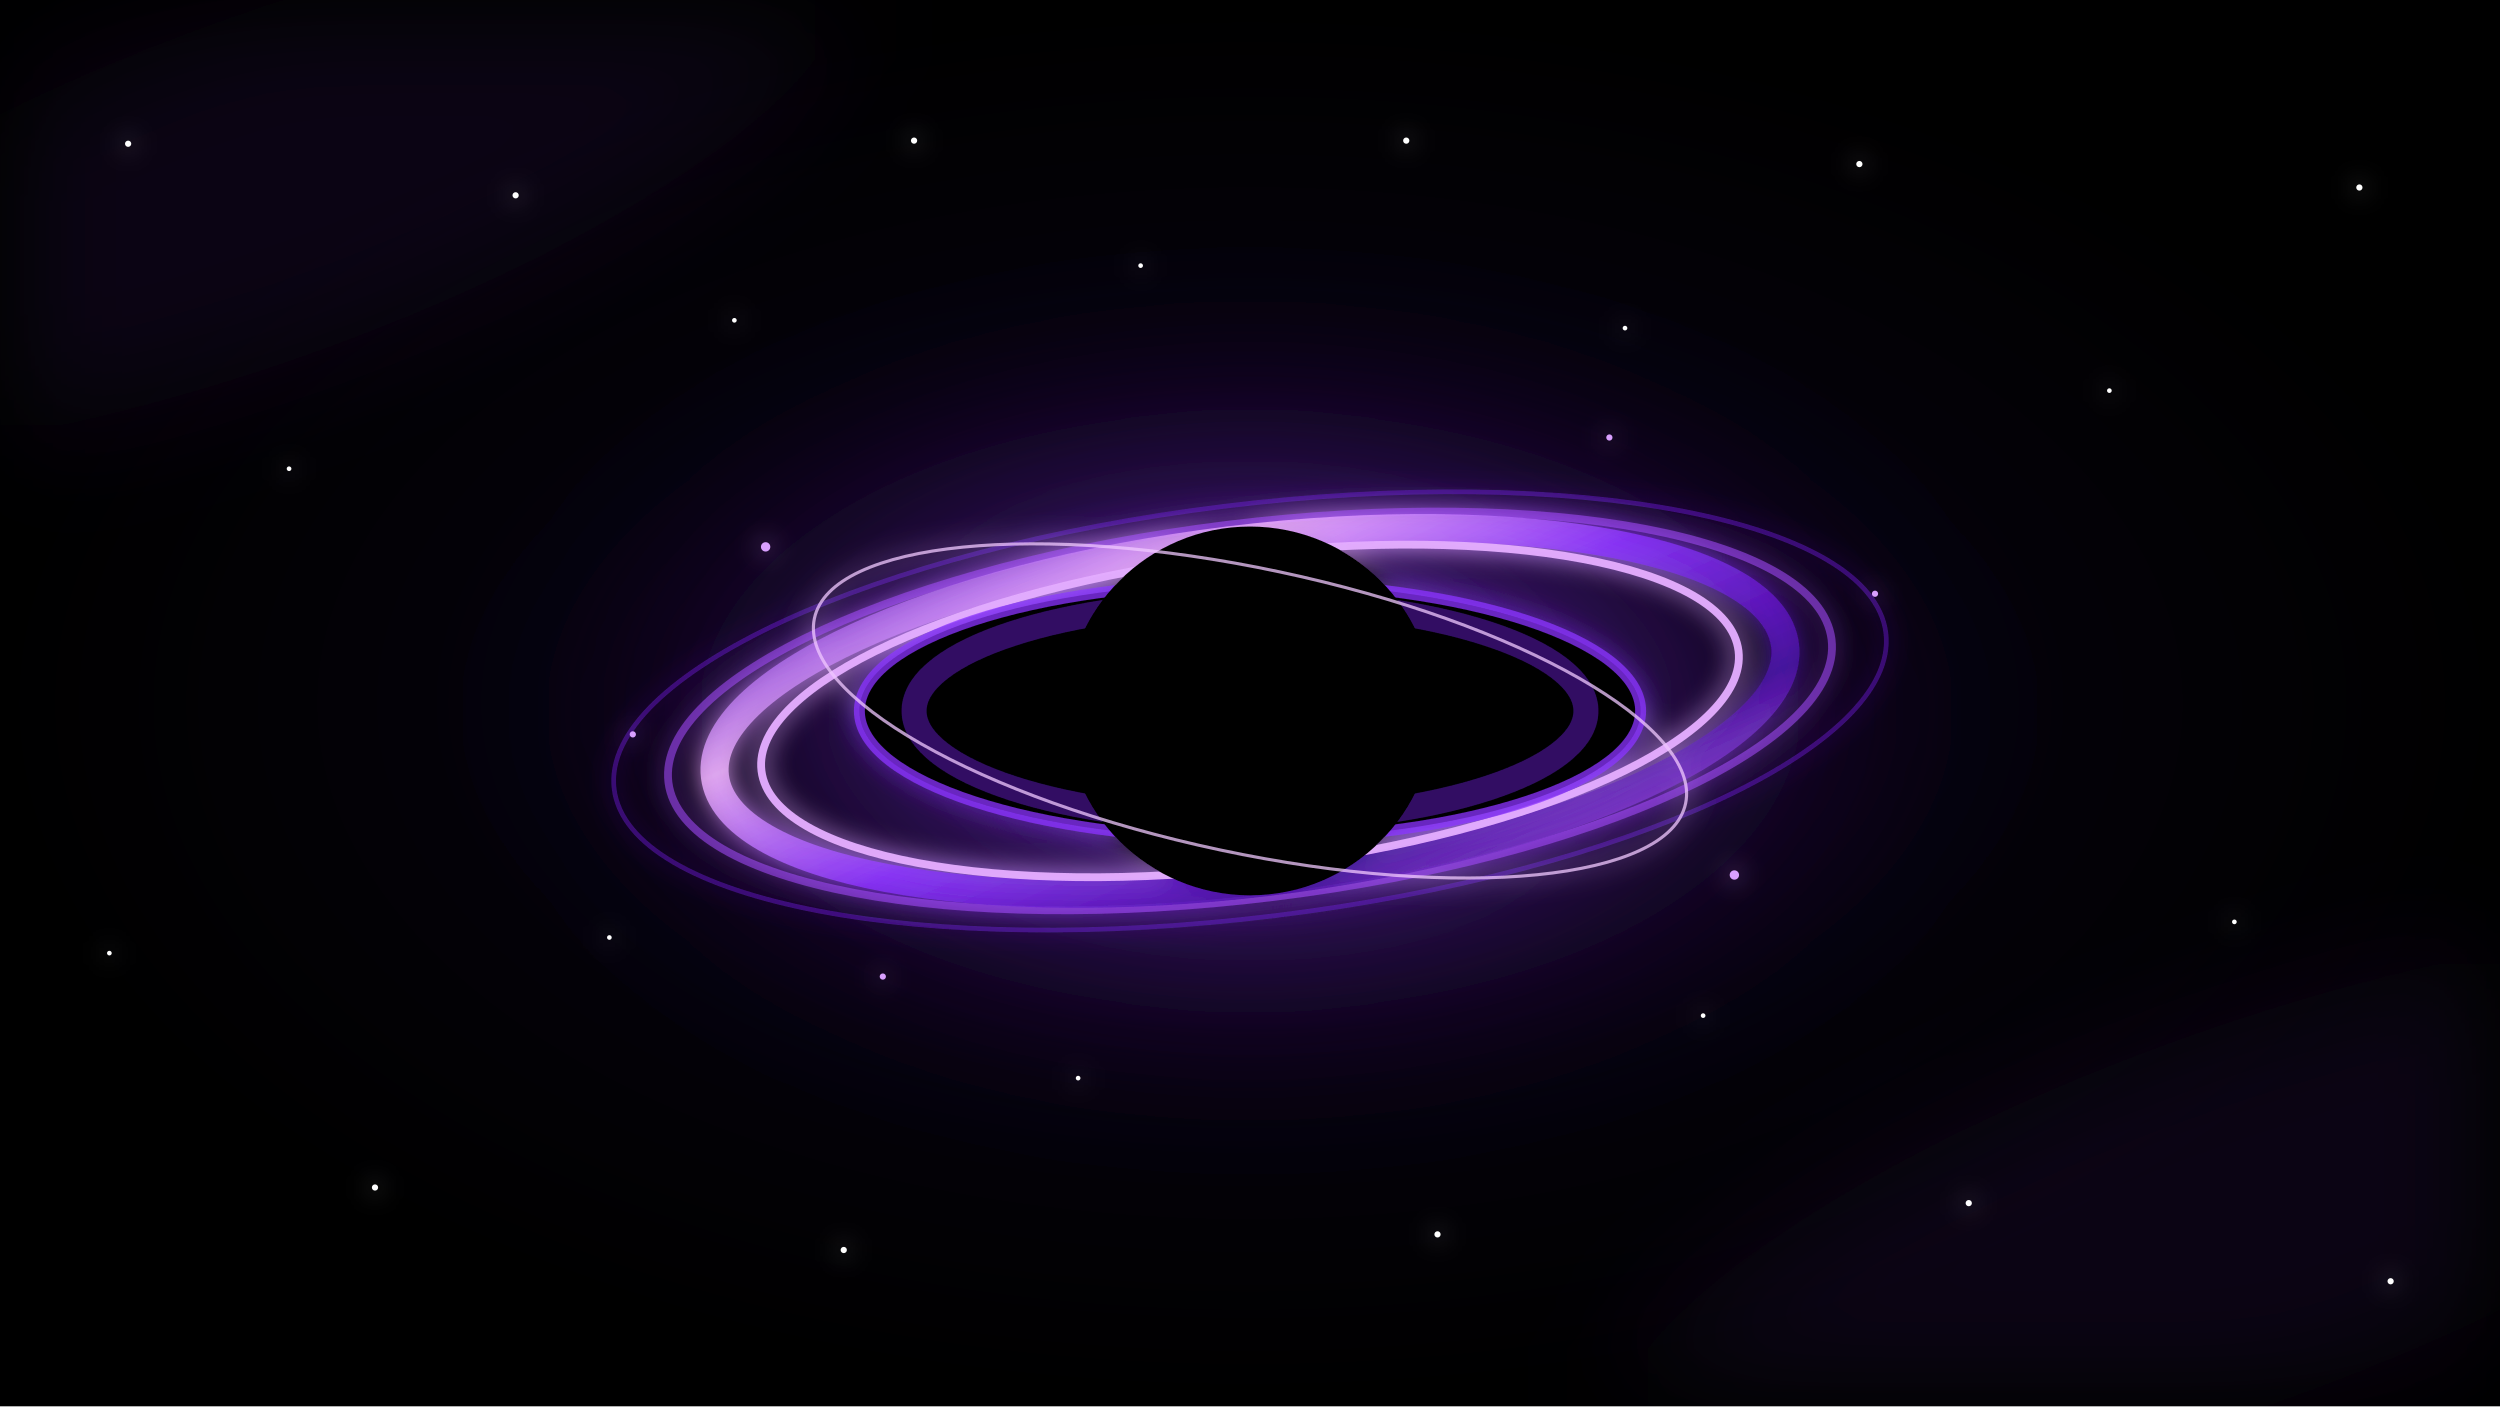
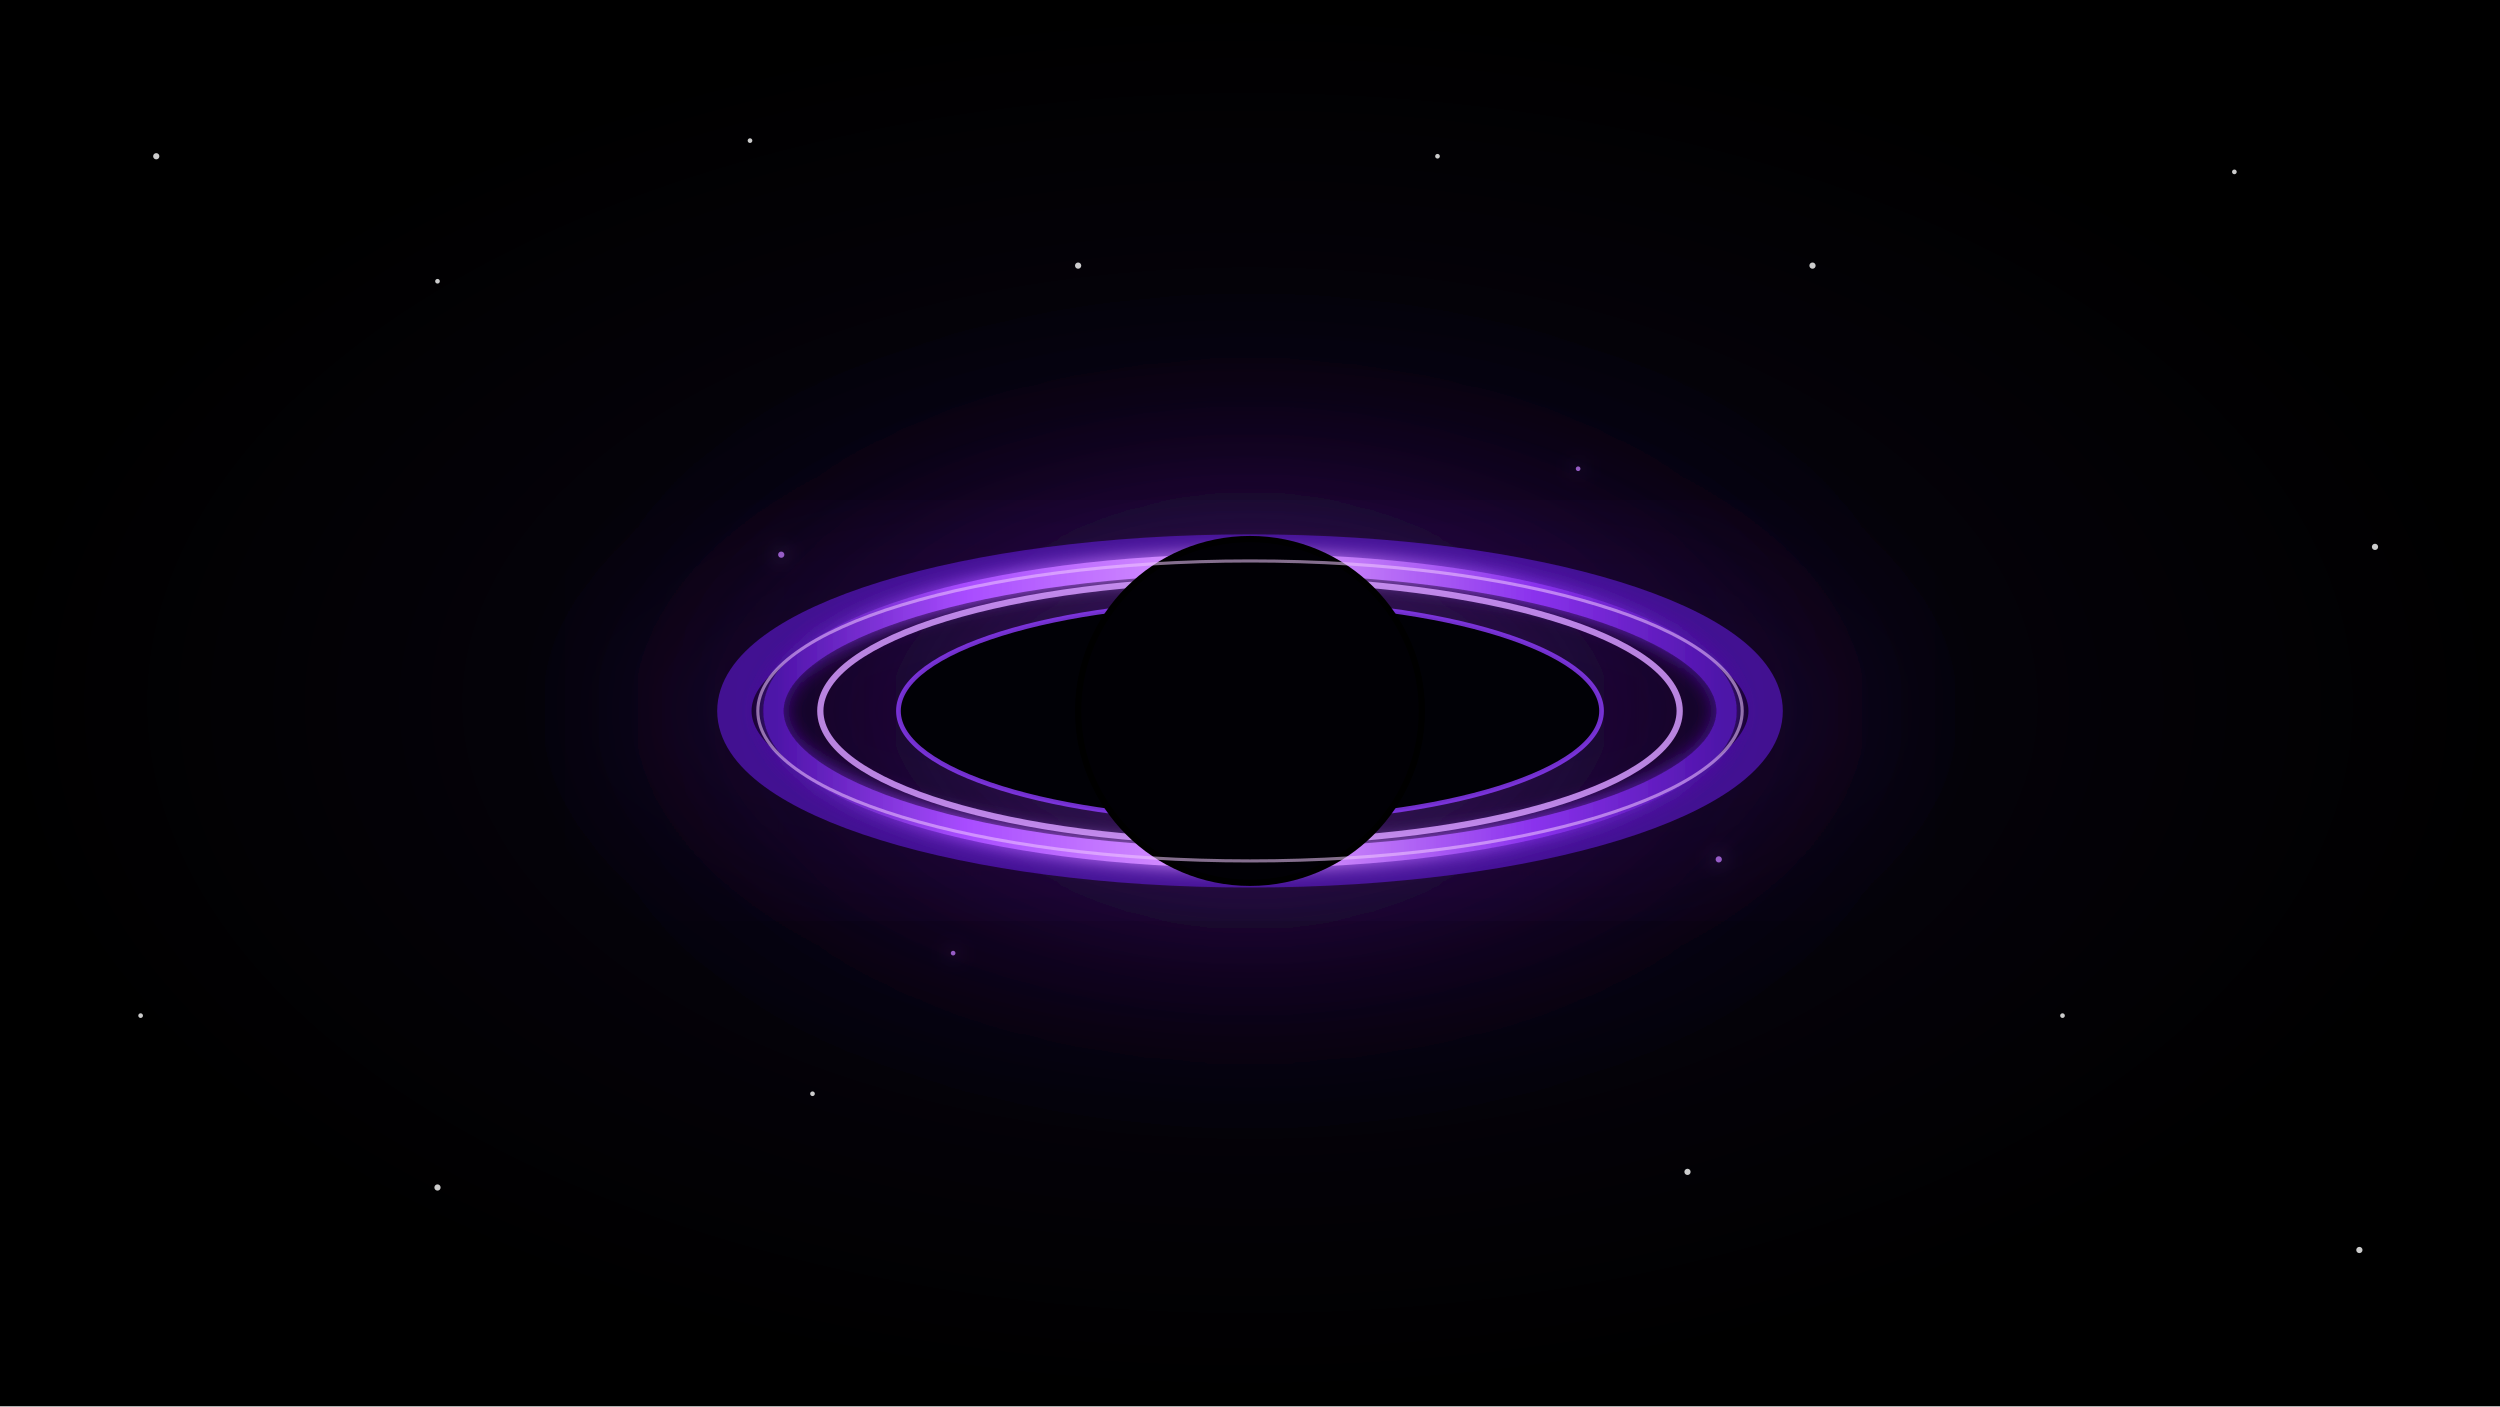
<svg xmlns="http://www.w3.org/2000/svg" viewBox="0 0 1600 900" preserveAspectRatio="xMidYMid slice">
  <defs>
    <radialGradient id="bg">
-       <stop stop-color="#120521" />
-       <stop offset=".48" stop-color="#05020b" />
+       <stop stop-color="#10041d" />
+       <stop offset=".5" stop-color="#05020a" />
      <stop offset="1" stop-color="#000" />
    </radialGradient>
    <radialGradient id="halo">
-       <stop stop-color="#d49aff" stop-opacity=".9" />
-       <stop offset=".28" stop-color="#8c32ff" stop-opacity=".55" />
-       <stop offset=".7" stop-color="#35106d" stop-opacity=".18" />
+       <stop stop-color="#b65cff" stop-opacity=".45" />
+       <stop offset=".45" stop-color="#6519c9" stop-opacity=".16" />
      <stop offset="1" stop-color="#000" stop-opacity="0" />
    </radialGradient>
-     <linearGradient id="ring" x1="0" y1="0" x2="1" y2="1">
-       <stop stop-color="#6b20d8" />
-       <stop offset=".25" stop-color="#efb2ff" />
-       <stop offset=".5" stop-color="#8b32ff" />
-       <stop offset=".78" stop-color="#4b12a5" />
-       <stop offset="1" stop-color="#c06cff" />
+     <linearGradient id="ring" x1="0" y1=".5" x2="1" y2=".5">
+       <stop stop-color="#4d13a8" />
+       <stop offset=".2" stop-color="#a84cff" />
+       <stop offset=".5" stop-color="#e2a4ff" />
+       <stop offset=".8" stop-color="#8a32ed" />
+       <stop offset="1" stop-color="#4d13a8" />
    </linearGradient>
    <filter id="glow">
-       <feGaussianBlur stdDeviation="8" result="b" />
+       <feGaussianBlur stdDeviation="6" result="b" />
      <feMerge>
        <feMergeNode in="b" />
        <feMergeNode in="SourceGraphic" />
      </feMerge>
    </filter>
    <filter id="soft">
-       <feGaussianBlur stdDeviation="40" />
+       <feGaussianBlur stdDeviation="45" />
    </filter>
  </defs>
  <rect width="1600" height="900" fill="url(#bg)" />
-   <g filter="url(#soft)" opacity=".7">
-     <ellipse cx="800" cy="455" rx="570" ry="310" fill="url(#halo)" />
-     <ellipse cx="170" cy="120" rx="390" ry="110" fill="#7225dc" opacity=".13" transform="rotate(-20 170 120)" />
-     <ellipse cx="1430" cy="780" rx="420" ry="120" fill="#7225dc" opacity=".13" transform="rotate(-20 1430 780)" />
+   <ellipse cx="800" cy="455" rx="520" ry="280" fill="url(#halo)" filter="url(#soft)" />
+   <g fill="#fff" opacity=".8">
+     <circle cx="100" cy="100" r="2" />
+     <circle cx="280" cy="180" r="1.5" />
+     <circle cx="480" cy="90" r="1.5" />
+     <circle cx="690" cy="170" r="2" />
+     <circle cx="920" cy="100" r="1.5" />
+     <circle cx="1160" cy="170" r="2" />
+     <circle cx="1430" cy="110" r="1.5" />
+     <circle cx="1520" cy="350" r="2" />
+     <circle cx="90" cy="650" r="1.5" />
+     <circle cx="280" cy="760" r="2" />
+     <circle cx="520" cy="700" r="1.5" />
+     <circle cx="1080" cy="750" r="2" />
+     <circle cx="1320" cy="650" r="1.5" />
+     <circle cx="1510" cy="800" r="2" />
  </g>
-   <g fill="#fff" filter="url(#glow)">
-     <circle cx="82" cy="92" r="2" />
-     <circle cx="185" cy="300" r="1.5" />
-     <circle cx="330" cy="125" r="2" />
-     <circle cx="470" cy="205" r="1.5" />
-     <circle cx="585" cy="90" r="2" />
-     <circle cx="730" cy="170" r="1.5" />
-     <circle cx="900" cy="90" r="2" />
-     <circle cx="1040" cy="210" r="1.5" />
-     <circle cx="1190" cy="105" r="2" />
-     <circle cx="1350" cy="250" r="1.5" />
-     <circle cx="1510" cy="120" r="2" />
-     <circle cx="70" cy="610" r="1.5" />
-     <circle cx="240" cy="760" r="2" />
-     <circle cx="390" cy="600" r="1.5" />
-     <circle cx="540" cy="800" r="2" />
-     <circle cx="690" cy="690" r="1.5" />
-     <circle cx="920" cy="790" r="2" />
-     <circle cx="1090" cy="650" r="1.5" />
-     <circle cx="1260" cy="770" r="2" />
-     <circle cx="1430" cy="590" r="1.5" />
-     <circle cx="1530" cy="820" r="2" />
+   <g transform="translate(800 455)">
+     <ellipse rx="365" ry="112" fill="none" stroke="#7625df" stroke-width="28" opacity=".18" filter="url(#soft)" />
+     <ellipse rx="330" ry="102" fill="none" stroke="#5215b5" stroke-width="22" opacity=".75" />
+     <ellipse rx="305" ry="94" fill="none" stroke="url(#ring)" stroke-width="13" filter="url(#glow)" />
+     <ellipse rx="275" ry="84" fill="none" stroke="#d59aff" stroke-width="4" opacity=".85" />
+     <ellipse rx="225" ry="70" fill="#010106" />
+     <ellipse rx="225" ry="70" fill="none" stroke="#8f3cff" stroke-width="3" opacity=".8" />
+     <circle r="112" fill="#000" />
+     <circle r="108" fill="#010005" />
+     <ellipse rx="315" ry="96" fill="none" stroke="#f0c8ff" stroke-width="2" opacity=".55" />
  </g>
-   <g transform="translate(800 455)" filter="url(#glow)">
-     <ellipse rx="410" ry="132" fill="none" stroke="#6b20d8" stroke-width="3" opacity=".45" transform="rotate(-7)" />
-     <ellipse rx="375" ry="120" fill="none" stroke="#a64cff" stroke-width="5" opacity=".55" transform="rotate(-7)" />
-     <ellipse rx="345" ry="110" fill="none" stroke="url(#ring)" stroke-width="18" opacity=".8" transform="rotate(-7)" />
-     <ellipse rx="315" ry="100" fill="none" stroke="#e4adff" stroke-width="5" opacity=".95" transform="rotate(-7)" />
-     <ellipse rx="250" ry="82" fill="#020106" />
-     <ellipse rx="250" ry="82" fill="none" stroke="#8b32ff" stroke-width="7" opacity=".75" />
-     <ellipse rx="215" ry="70" fill="none" stroke="#4a1495" stroke-width="16" opacity=".65" />
-     <ellipse rx="180" ry="60" fill="#000" />
-     <circle r="118" fill="#000" />
-     <ellipse rx="285" ry="91" fill="none" stroke="#f0c8ff" stroke-width="2" opacity=".75" transform="rotate(12)" />
-   </g>
-   <g fill="#d9a0ff" filter="url(#glow)">
-     <circle cx="490" cy="350" r="3" />
-     <circle cx="1110" cy="560" r="3" />
-     <circle cx="565" cy="625" r="2" />
-     <circle cx="1030" cy="280" r="2" />
-     <circle cx="405" cy="470" r="2" />
-     <circle cx="1200" cy="380" r="2" />
+   <g fill="#c47aff" filter="url(#glow)" opacity=".75">
+     <circle cx="500" cy="355" r="2" />
+     <circle cx="1100" cy="550" r="2" />
+     <circle cx="610" cy="610" r="1.5" />
+     <circle cx="1010" cy="300" r="1.5" />
  </g>
</svg>
